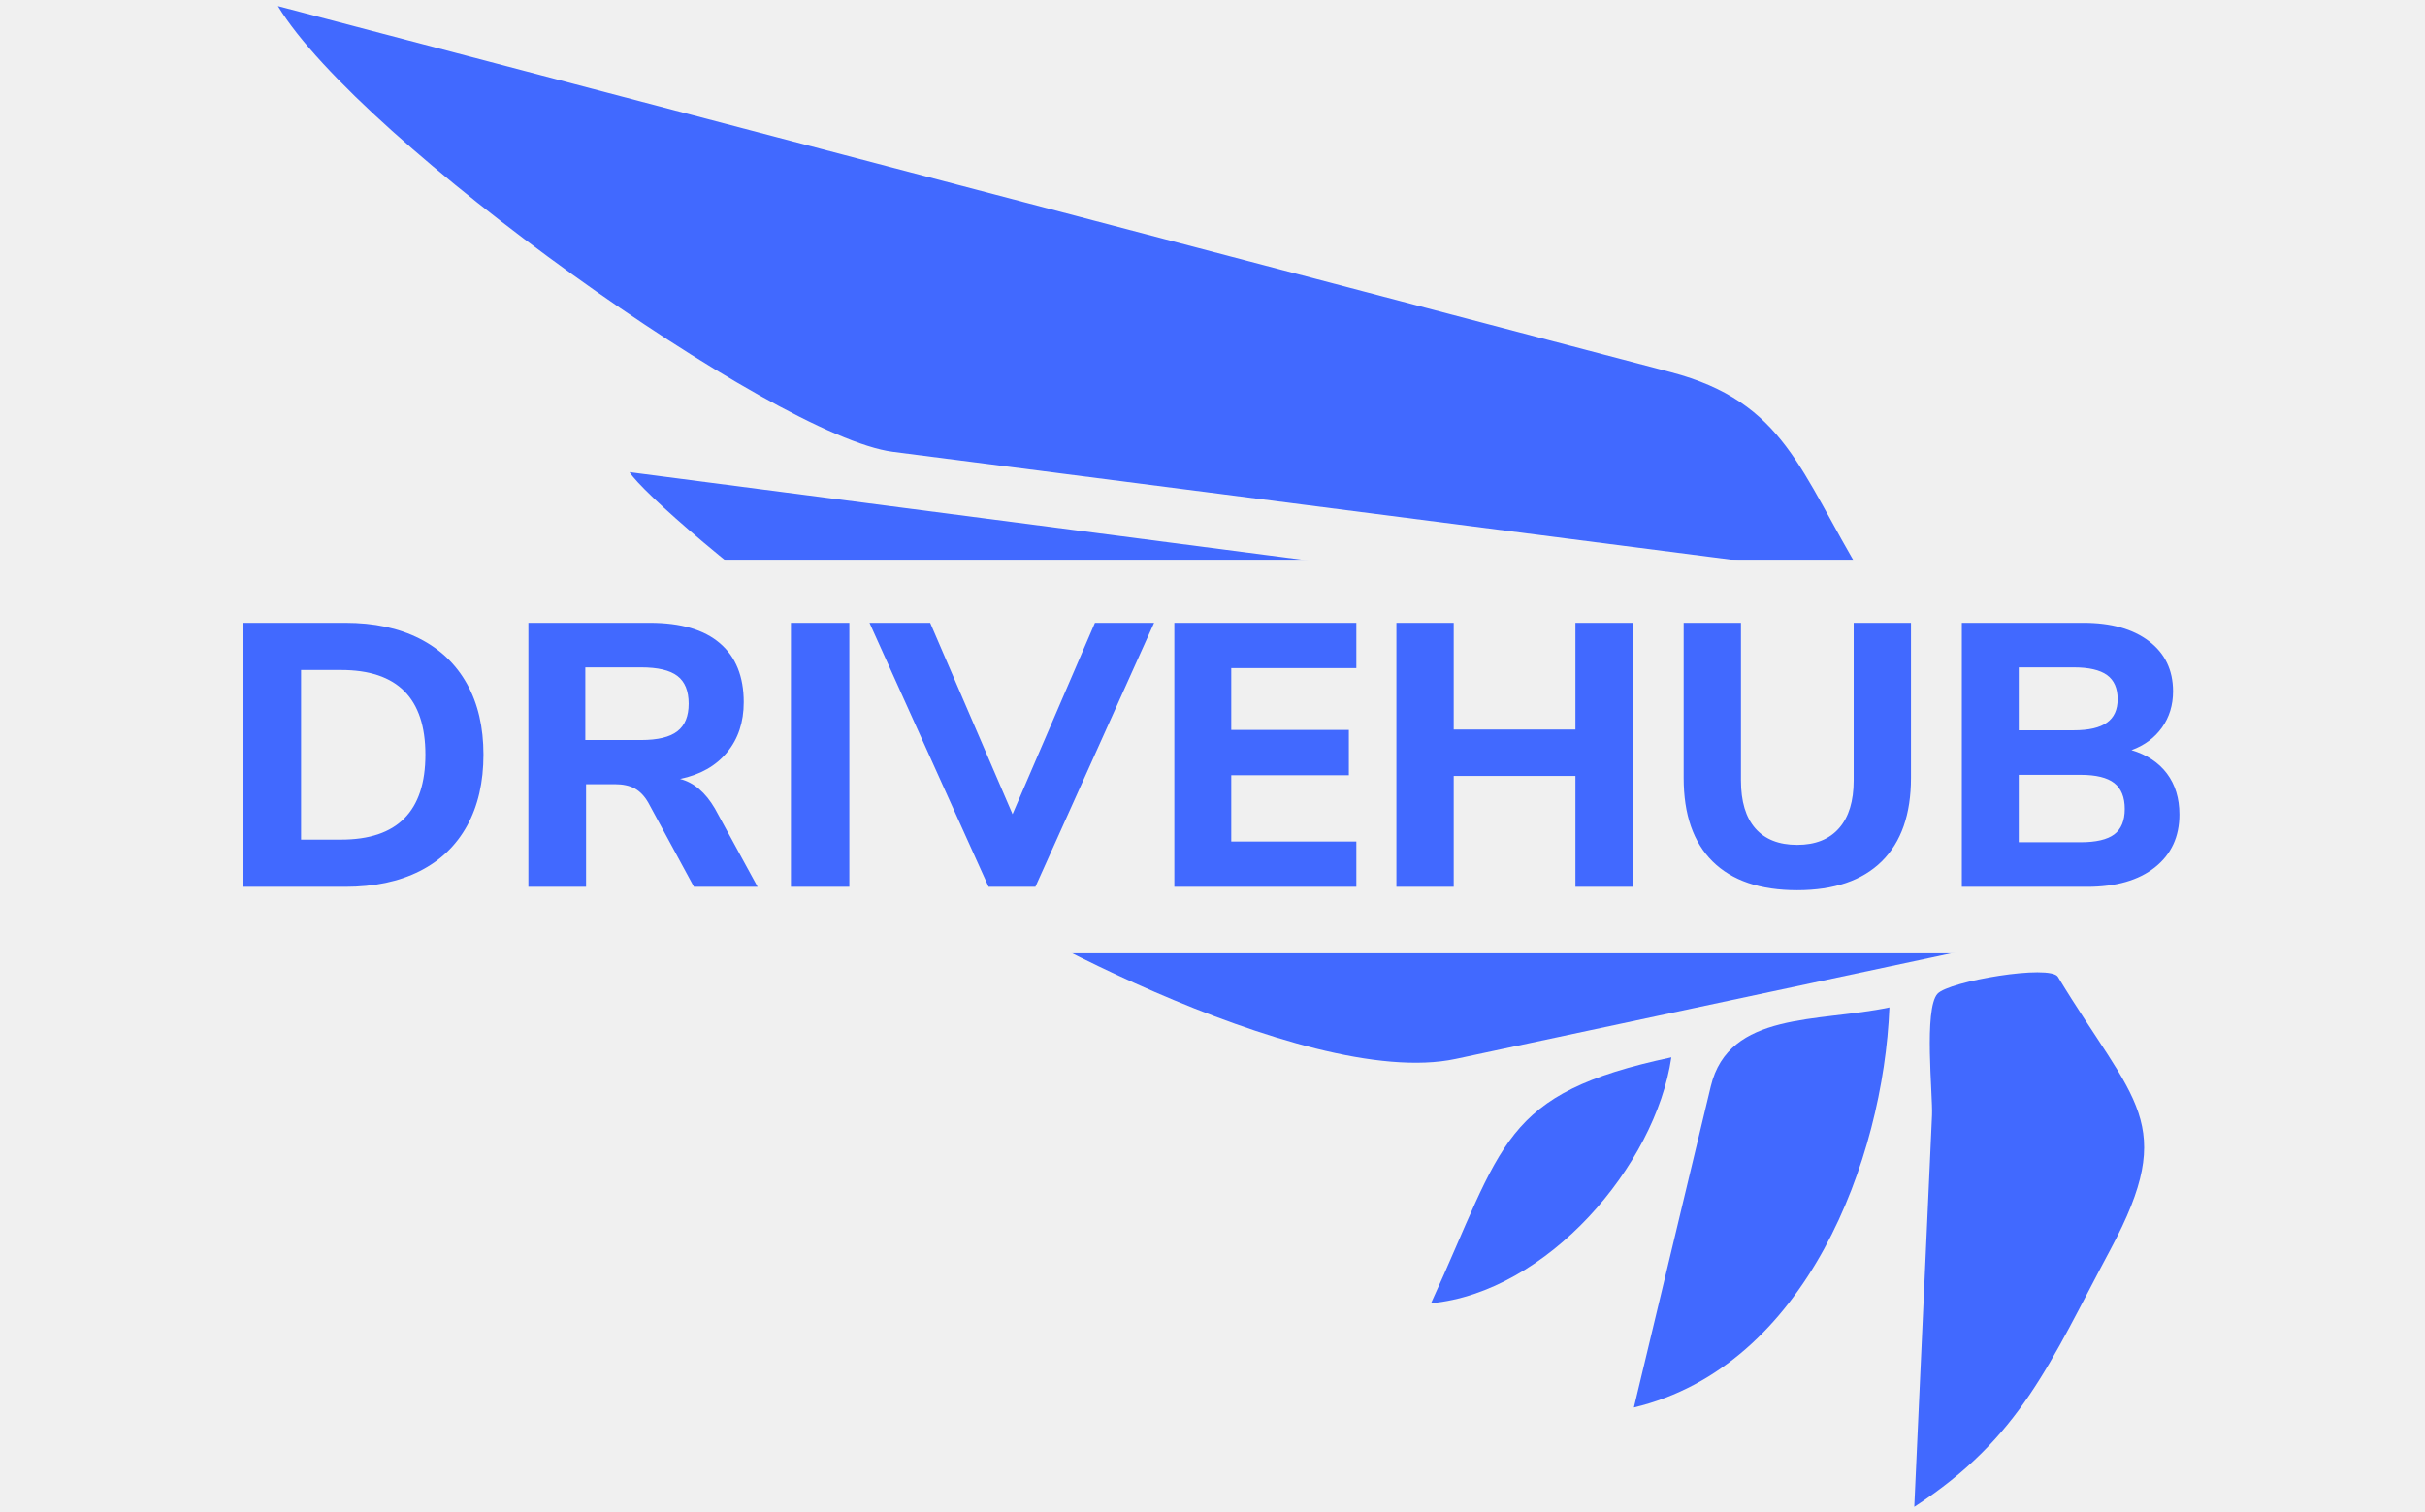
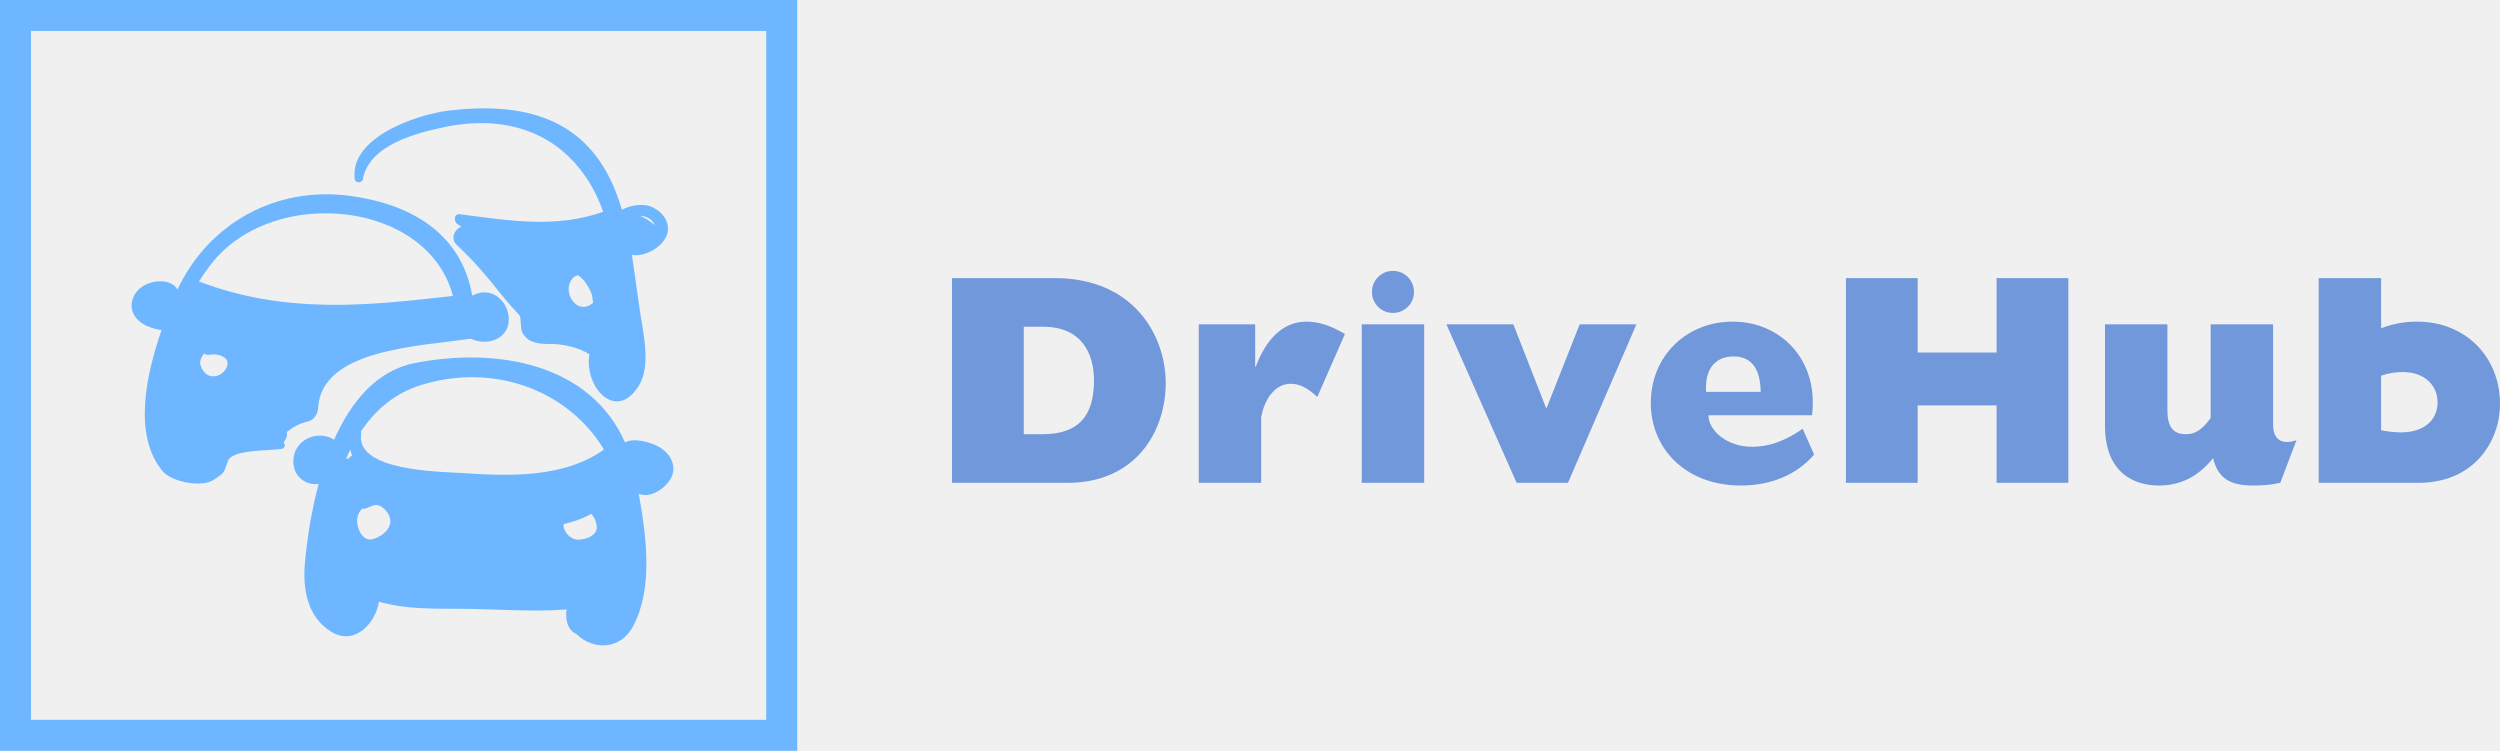
- <svg xmlns="http://www.w3.org/2000/svg" version="1.1" width="2000" height="1247" viewBox="0 0 2000 1247">
-   <g transform="matrix(1,0,0,1,-1.212121,0.5048583)">
-     <svg viewBox="0 0 396 247" data-background-color="#ffffff" preserveAspectRatio="xMidYMid meet" height="1247" width="2000">
-       <g id="tight-bounds" transform="matrix(1,0,0,1,0.24,-0.1)">
-         <svg viewBox="0 0 395.52 247.2" height="247.2" width="395.52">
-           <g>
-             <svg />
-           </g>
-           <g>
-             <svg viewBox="0 0 395.52 247.2" height="247.2" width="395.52">
-               <mask id="cade48fe-ec9a-400f-bf99-909f591e0de8">
-                 <rect width="640" height="400" fill="white" />
-                 <rect width="348.058" height="64.306" fill="black" y="91.447" x="23.731" id="transform-me" />
-               </mask>
-               <g transform="matrix(1,0,0,1,39.552,101.7592)">
-                 <svg viewBox="0 0 316.416 43.682" height="43.682" width="316.416">
-                   <g>
-                     <svg viewBox="0 0 316.416 43.682" height="43.682" width="316.416">
-                       <g>
-                         <svg viewBox="0 0 316.416 43.682" height="43.682" width="316.416">
-                           <g id="textblocktransform">
-                             <svg viewBox="0 0 316.416 43.682" height="43.682" width="316.416" id="textblock">
-                               <g>
-                                 <svg viewBox="0 0 316.416 43.682" height="43.682" width="316.416">
-                                   <g transform="matrix(1,0,0,1,0,0)">
-                                     <svg width="316.416" viewBox="3.5 -35.25 258.58 35.7" height="43.682" data-palette-color="#4169ff">
-                                       <g class="wordmark-text-0" data-fill-palette-color="primary" id="text-0">
-                                         <path d="M3.5 0L3.5-35.25 17.2-35.25Q22.95-35.25 27.1-33.15 31.25-31.05 33.45-27.1 35.65-23.15 35.65-17.65L35.65-17.65Q35.65-12.15 33.48-8.18 31.3-4.2 27.15-2.1 23 0 17.2 0L17.2 0 3.5 0ZM11.3-6.3L16.65-6.3Q27.9-6.3 27.9-17.65L27.9-17.65Q27.9-28.95 16.65-28.95L16.65-28.95 11.3-28.95 11.3-6.3ZM66.55-10.45L72.25 0 63.75 0 57.65-11.25Q56.9-12.55 55.85-13.13 54.8-13.7 53.2-13.7L53.2-13.7 49.35-13.7 49.35 0 41.65 0 41.65-35.25 57.85-35.25Q64.05-35.25 67.22-32.52 70.4-29.8 70.4-24.65L70.4-24.65Q70.4-20.65 68.17-17.95 65.95-15.25 61.9-14.4L61.9-14.4Q64.65-13.7 66.55-10.45L66.55-10.45ZM56.7-19.6Q60.05-19.6 61.55-20.78 63.05-21.95 63.05-24.45L63.05-24.45Q63.05-27 61.55-28.15 60.05-29.3 56.7-29.3L56.7-29.3 49.25-29.3 49.25-19.6 56.7-19.6ZM84.5 0L76.7 0 76.7-35.25 84.5-35.25 84.5 0ZM106.29-9.7L117.29-35.25 125.19-35.25 109.34 0 103.09 0 87.19-35.25 95.29-35.25 106.29-9.7ZM152.19 0L127.89 0 127.89-35.25 152.19-35.25 152.19-29.2 135.49-29.2 135.49-20.95 151.19-20.95 151.19-14.9 135.49-14.9 135.49-6.05 152.19-6.05 152.19 0ZM181.44-21L181.44-35.25 189.09-35.25 189.09 0 181.44 0 181.44-14.8 165.19-14.8 165.19 0 157.54 0 157.54-35.25 165.19-35.25 165.19-21 181.44-21ZM211.04 0.45Q203.64 0.45 199.76-3.38 195.89-7.2 195.89-14.55L195.89-14.55 195.89-35.25 203.54-35.25 203.54-14.2Q203.54-10 205.46-7.8 207.39-5.6 211.04-5.6L211.04-5.6Q214.69-5.6 216.64-7.83 218.59-10.05 218.59-14.2L218.59-14.2 218.59-35.25 226.24-35.25 226.24-14.55Q226.24-7.25 222.34-3.4 218.44 0.45 211.04 0.45L211.04 0.45ZM255.68-18.25Q258.73-17.35 260.41-15.13 262.08-12.9 262.08-9.65L262.08-9.65Q262.08-5.2 258.81-2.6 255.53 0 249.78 0L249.78 0 233.03 0 233.03-35.25 249.28-35.25Q254.78-35.25 258.01-32.8 261.23-30.35 261.23-26.1L261.23-26.1Q261.23-23.35 259.76-21.28 258.28-19.2 255.68-18.25L255.68-18.25ZM240.63-29.3L240.63-20.9 247.98-20.9Q250.98-20.9 252.41-21.93 253.83-22.95 253.83-25.05L253.83-25.05Q253.83-27.25 252.41-28.28 250.98-29.3 247.98-29.3L247.98-29.3 240.63-29.3ZM248.88-5.95Q251.98-5.95 253.38-7 254.78-8.05 254.78-10.4L254.78-10.4Q254.78-12.75 253.38-13.85 251.98-14.95 248.88-14.95L248.88-14.95 240.63-14.95 240.63-5.95 248.88-5.95Z" fill="#4169ff" data-fill-palette-color="primary" />
-                                       </g>
-                                     </svg>
-                                   </g>
-                                 </svg>
-                               </g>
-                             </svg>
-                           </g>
-                         </svg>
-                       </g>
-                     </svg>
-                   </g>
-                 </svg>
-               </g>
-               <g mask="url(#cade48fe-ec9a-400f-bf99-909f591e0de8)">
-                 <g transform="matrix(3.048727, 0, 0, 3.048727, 45.3231, 1)">
-                   <svg version="1.1" x="0" y="0" viewBox="0 9.786 100 80.427" enable-background="new 0 0 100 100" xml:space="preserve" width="100" height="80.427" class="icon-none" data-fill-palette-color="accent" id="none">
-                     <path d="M49.942 52.994c13.552-0.488 27.103-0.977 40.653-1.465-2.527-4.177-3.159-7.831-7.989-8.461-7.229-0.94-14.458-1.883-21.688-2.826-14.023-1.827-28.05-3.654-42.075-5.48C20.101 36.792 39.724 53.361 49.942 52.994z" fill="#4169ff" data-fill-palette-color="accent" />
-                     <path d="M0 9.786c4.391 7.257 26.615 23.072 32.953 23.886 17.33 2.231 34.657 4.46 51.986 6.688-3.393-5.607-4.18-9.35-10.312-10.959-8.904-2.341-17.812-4.683-26.717-7.023C31.94 18.182 15.97 13.984 0 9.786z" fill="#4169ff" data-fill-palette-color="accent" />
-                     <path d="M63.108 66.207c10.413-2.219 20.826-4.439 31.241-6.66-2.028-3.346-2.034-5.359-5.827-5.189-6.158 0.273-12.314 0.549-18.471 0.822-11.343 0.506-22.686 1.014-34.028 1.518C37.298 58.064 54.94 67.947 63.108 66.207z" fill="#4169ff" data-fill-palette-color="accent" />
-                     <path d="M87.682 90.213c5.725-3.719 7.262-7.721 10.519-13.807 3.651-6.824 1.257-7.844-2.821-14.596-0.417-0.688-5.842 0.232-6.453 0.904-0.745 0.818-0.248 5.455-0.294 6.496C88.315 76.211 87.998 83.213 87.682 90.213z" fill="#4169ff" data-fill-palette-color="accent" />
-                     <path d="M86.35 63.447c-3.795 0.809-8.604 0.191-9.572 4.229-1.373 5.736-2.746 11.475-4.12 17.211C81.904 82.678 86.028 71.582 86.35 63.447z" fill="#4169ff" data-fill-palette-color="accent" />
-                     <path d="M74.666 66.121c-9.148 1.953-8.956 4.611-12.879 13.18C68.007 78.711 73.811 71.941 74.666 66.121z" fill="#4169ff" data-fill-palette-color="accent" />
-                   </svg>
-                 </g>
-               </g>
-             </svg>
-           </g>
-           <defs />
-         </svg>
-         <rect width="395.52" height="247.2" fill="none" stroke="none" visibility="hidden" />
+ <svg xmlns="http://www.w3.org/2000/svg" viewBox="0 0 323 97" preserveAspectRatio="xMidYMid meet" class="css-1cs2450" id="fghfegeg" width="323" height="97">
+   <defs id="SvgjsDefs1420" />
+   <g id="SvgjsG1421" featurekey="symbolContainer" transform="matrix(1,0,0,1,0,0)" fill="#6EB6FF">
+     <path fill-rule="nonzero" d="             M0,0             H103             V97             H0,0             z             M4,4             v89             h95             v-89             z     " fill="#6EB6FF" />
+   </g>
+   <g id="SvgjsG1422" featurekey="symbolFeature-0" transform="matrix(0.8167125,0,0,0.8167125,11.08497,7.933913)" fill="#6EB6FF">
+     <g fill="#6EB6FF">
+       <g fill="#6EB6FF">
+         <path d="M92.944,64.69c0.121-1.781-1.153-3.234-2.697-3.929c-1.328-0.598-3.559-1.222-4.944-0.496    c-5.488-12.388-20.077-15.107-33.21-12.558C46,48.891,41.952,53.843,39.283,59.843c-2.424-1.541-5.95-0.208-6.401,2.763    c-0.196,1.284,0.154,2.609,1.189,3.456c0.757,0.623,1.814,0.937,2.771,0.775c-1.207,4.466-1.861,8.953-2.182,12.538    c-0.374,4.193,0.431,8.588,4.21,10.875c3.735,2.261,7.023-1.485,7.497-4.785c4.258,1.237,8.724,1.104,13.142,1.131    c5.544,0.034,11.059,0.529,16.575,0.101c-0.172,0.699-0.074,1.534,0.086,2.124c0.222,0.809,0.722,1.47,1.405,1.74    c2.729,2.66,7.091,2.565,9.08-1.331c3.107-6.084,2.03-14.048,0.818-20.844C89.502,69.338,92.787,66.953,92.944,64.69z     M41.603,62.8c-0.128,0.001-0.258,0.017-0.389,0.049c-0.017,0.005-0.03,0.014-0.048,0.019c0.219-0.491,0.437-0.981,0.678-1.456    c0.057,0.332,0.166,0.643,0.31,0.941C41.935,62.455,41.737,62.602,41.603,62.8z M45.437,75.564    c-1.373,0.406-2.166-1.002-2.421-2.103c-0.245-1.052-0.016-2.008,0.713-2.71c0.045,0.007,0.088,0.028,0.135,0.028    c0.771-0.009,1.289-0.617,2.072-0.603c0.752,0.013,1.429,0.672,1.818,1.256C49.022,73.333,47.258,75.027,45.437,75.564z     M77.894,75.656c-1.124-0.006-2.034-0.929-2.279-1.965c-0.043-0.183-0.043-0.346-0.024-0.499c1.603-0.366,3.098-0.893,4.368-1.622    c0.407,0.42,0.698,1.006,0.85,1.759C81.135,74.95,79.162,75.664,77.894,75.656z M59.684,65.126    c-3.472-0.233-17.045-0.246-16.131-6.233c0.018-0.118-0.005-0.228-0.044-0.329c2.251-3.358,5.28-6.052,9.543-7.376    c10.403-3.232,21.662-0.021,27.968,8.754c0.341,0.473,0.651,0.964,0.94,1.467C75.66,65.908,67.045,65.619,59.684,65.126z" fill="#6EB6FF" />
+         <path d="M64.77,36.982c-1.083-0.64-2.511-0.568-3.586,0.063c-0.025-0.017-0.037-0.048-0.066-0.063    c-1.653-9.329-9.019-14.333-19.393-15.717c-11.702-1.56-22.336,4.403-27.226,14.833c-0.468-0.941-1.669-1.333-2.769-1.316    c-1.699,0.026-3.424,0.84-4.158,2.417c-0.796,1.709-0.086,3.342,1.444,4.3c0.688,0.431,1.882,0.896,2.972,0.986    c-2.505,7.274-4.51,16.655,0.135,22.304c1.441,1.751,6.199,2.678,8.14,1.387c1.683-1.117,1.524-0.98,2.211-2.942    c0.661-1.893,6.545-1.597,8.522-1.949c0.572-0.103,0.577-0.688,0.283-1.039c0.451-0.466,0.614-1.07,0.539-1.642    c0.933-0.722,1.879-1.3,3.287-1.629c1.013-0.237,1.594-1.192,1.65-2.17c0.545-9.232,15.666-9.705,24.149-10.942    c0.915,0.461,2.108,0.568,2.987,0.412c1.427-0.254,2.671-1.231,2.945-2.7C67.168,39.789,66.33,37.902,64.77,36.982z     M22.258,48.466c-0.516,1.083-1.728,1.583-2.718,1.252c-0.746-0.249-1.265-1.119-1.438-1.857    c-0.048-0.216,0.013-0.629,0.188-1.001c0.104-0.226,0.269-0.44,0.451-0.641c0.224,0.16,0.522,0.244,0.896,0.177    c0.922-0.166,2.344,0.105,2.706,0.944c0.013,0.047,0.031,0.093,0.04,0.141c0.004,0.01,0.004,0.024,0.006,0.035    c0.021,0.129,0.033,0.262,0.033,0.396C22.402,48.083,22.354,48.265,22.258,48.466z M17.909,34.823    c0.679-1.083,1.404-2.139,2.218-3.134c9.863-12.053,33.993-9.626,37.955,5.41C43.973,38.725,31.536,39.955,17.909,34.823z" fill="#6EB6FF" />
+         <path d="M89.328,22.931c-1.141-0.447-3.165-0.212-4.455,0.519c-0.03-0.026-0.055-0.057-0.087-0.08    c-0.276-0.909-0.58-1.819-0.937-2.73C79.197,8.752,69.089,6.411,57.473,7.773c-5.109,0.6-15.818,4.255-14.921,10.872    c0.087,0.648,1.163,0.622,1.276,0c0.988-5.412,8.391-7.325,13.012-8.273c9.555-1.961,18.211,0.739,23.218,9.442    c0.741,1.29,1.309,2.62,1.774,3.977c-7.486,2.648-14.822,1.4-22.672,0.38c-0.913-0.12-0.976,1.108-0.415,1.53    c0.206,0.154,0.445,0.3,0.674,0.446c-1.112,0.432-1.798,1.915-0.706,2.92c2.607,2.397,4.75,4.962,6.953,7.727    c0.918,1.154,1.886,2.246,2.895,3.319c0.338,0.358,0.193,1.985,0.417,2.561c0.713,1.83,2.667,2.05,4.415,2.027    c1.882-0.026,4.516,0.471,6.32,1.674c-0.052,0.097-0.094,0.202-0.106,0.322c-0.563,5.064,4.364,10.352,7.91,4.553    c1.938-3.172,0.638-8.433,0.132-11.822c-0.447-3.006-0.799-5.928-1.267-8.817c2.295,0.385,5.364-1.541,5.678-3.69    C92.332,25.069,90.953,23.568,89.328,22.931z M89.992,25.936c-0.02-0.021-0.029-0.047-0.052-0.067    c-0.6-0.545-1.433-1.098-2.26-1.456C88.671,24.46,89.702,24.983,89.992,25.936z M79.763,38.533    c-1.352,0.804-2.651-0.091-3.163-1.41c-0.445-1.146-0.197-2.305,0.675-3.077c0.094-0.02,0.188-0.047,0.28-0.105    c0.096-0.06,0.19-0.095,0.285-0.137c0.012,0.007,0.023,0.015,0.034,0.022c0.895,0.587,1.509,1.568,1.968,2.506    c0.297,0.608,0.313,1.236,0.413,1.841C80.109,38.302,79.948,38.423,79.763,38.533z" fill="#6EB6FF" />
      </g>
-     </svg>
+     </g>
+   </g>
+   <g id="SvgjsG1423" featurekey="nameFeature-0" transform="matrix(0.969556,0,0,0.969556,120.1689,23.59802)" fill="#7098DA">
+     <path d="M2.92 40 l0 -27.28 l13.68 0 c10.56 0 14.8 7.68 14.8 14 c0 6.2 -3.8 13.28 -13.08 13.28 l-15.4 0 z M12.48 33.52 l2.52 0 c4.64 0 6.84 -2.28 6.84 -7.16 c0 -3.6 -1.64 -7.16 -6.8 -7.16 l-2.56 0 l0 14.32 z M35.8 18.88 l7.52 0 l0 5.64 l0.08 0 c1.48 -3.96 3.84 -6 6.76 -6 c1.6 0 3.2 0.52 5.12 1.64 l-3.68 8.4 c-1.32 -1.24 -2.4 -1.76 -3.56 -1.76 c-2.04 0 -3.48 2 -3.92 4.44 l0 8.76 l-8.32 0 l0 -21.12 z M57.52 40 l0 -21.12 l8.32 0 l0 21.12 l-8.32 0 z M61.68 11.76 c1.56 0 2.8 1.24 2.8 2.8 s-1.24 2.8 -2.8 2.8 s-2.8 -1.24 -2.8 -2.8 s1.24 -2.8 2.8 -2.8 z M78.16 40 l-9.36 -21.12 l8.92 0 l4.4 11.24 l4.44 -11.24 l7.56 0 l-9.12 21.12 l-6.84 0 z M116.28 32.8 l1.52 3.44 c-2.32 2.68 -5.72 4.12 -9.76 4.12 c-7.28 0 -12 -4.84 -12 -11 c0 -6.2 4.68 -10.84 10.92 -10.84 c6.44 0 11.48 5.16 10.56 12.48 l-13.8 0 c0.04 2.16 2.6 4.2 5.8 4.2 c2.24 0 4.32 -0.72 6.76 -2.4 z M103.4 27.88 l7.28 0 c-0.04 -3.12 -1.24 -4.72 -3.64 -4.72 c-2.16 0 -3.84 1.4 -3.64 4.72 z M122.04 40 l0 -27.28 l9.56 0 l0 9.92 l10.52 0 l0 -9.92 l9.56 0 l0 27.28 l-9.56 0 l0 -10.32 l-10.52 0 l0 10.32 l-9.56 0 z M178.96 18.88 l0 13.36 c0 1.96 1.12 2.76 3.12 2.08 l-2.16 5.68 c-1.28 0.28 -2.28 0.36 -3.6 0.36 c-3.2 0 -4.68 -1 -5.36 -3.64 c-1.96 2.44 -4.32 3.64 -7.2 3.64 c-3.52 0 -7.2 -1.84 -7.2 -8 l0 -13.48 l8.32 0 l0 11.44 c0 2.24 0.76 3.2 2.48 3.2 c1.24 0 2.2 -0.64 3.28 -2.16 l0 -12.48 l8.32 0 z M185.04 40 l0 -27.28 l8.32 0 l0 6.68 c1.6 -0.6 3.08 -0.88 4.8 -0.88 c6.4 0 11.04 4.64 11.04 11 c0 4.8 -3.32 10.48 -10.88 10.48 l-13.28 0 z M193.36 25.72 l0 7.28 c1.08 0.2 1.88 0.28 2.68 0.28 c2.92 0 4.84 -1.56 4.84 -4 c0 -2.4 -1.88 -4.04 -4.6 -4.04 c-1 0 -1.8 0.12 -2.92 0.48 z" fill="#7098DA" />
  </g>
</svg>
